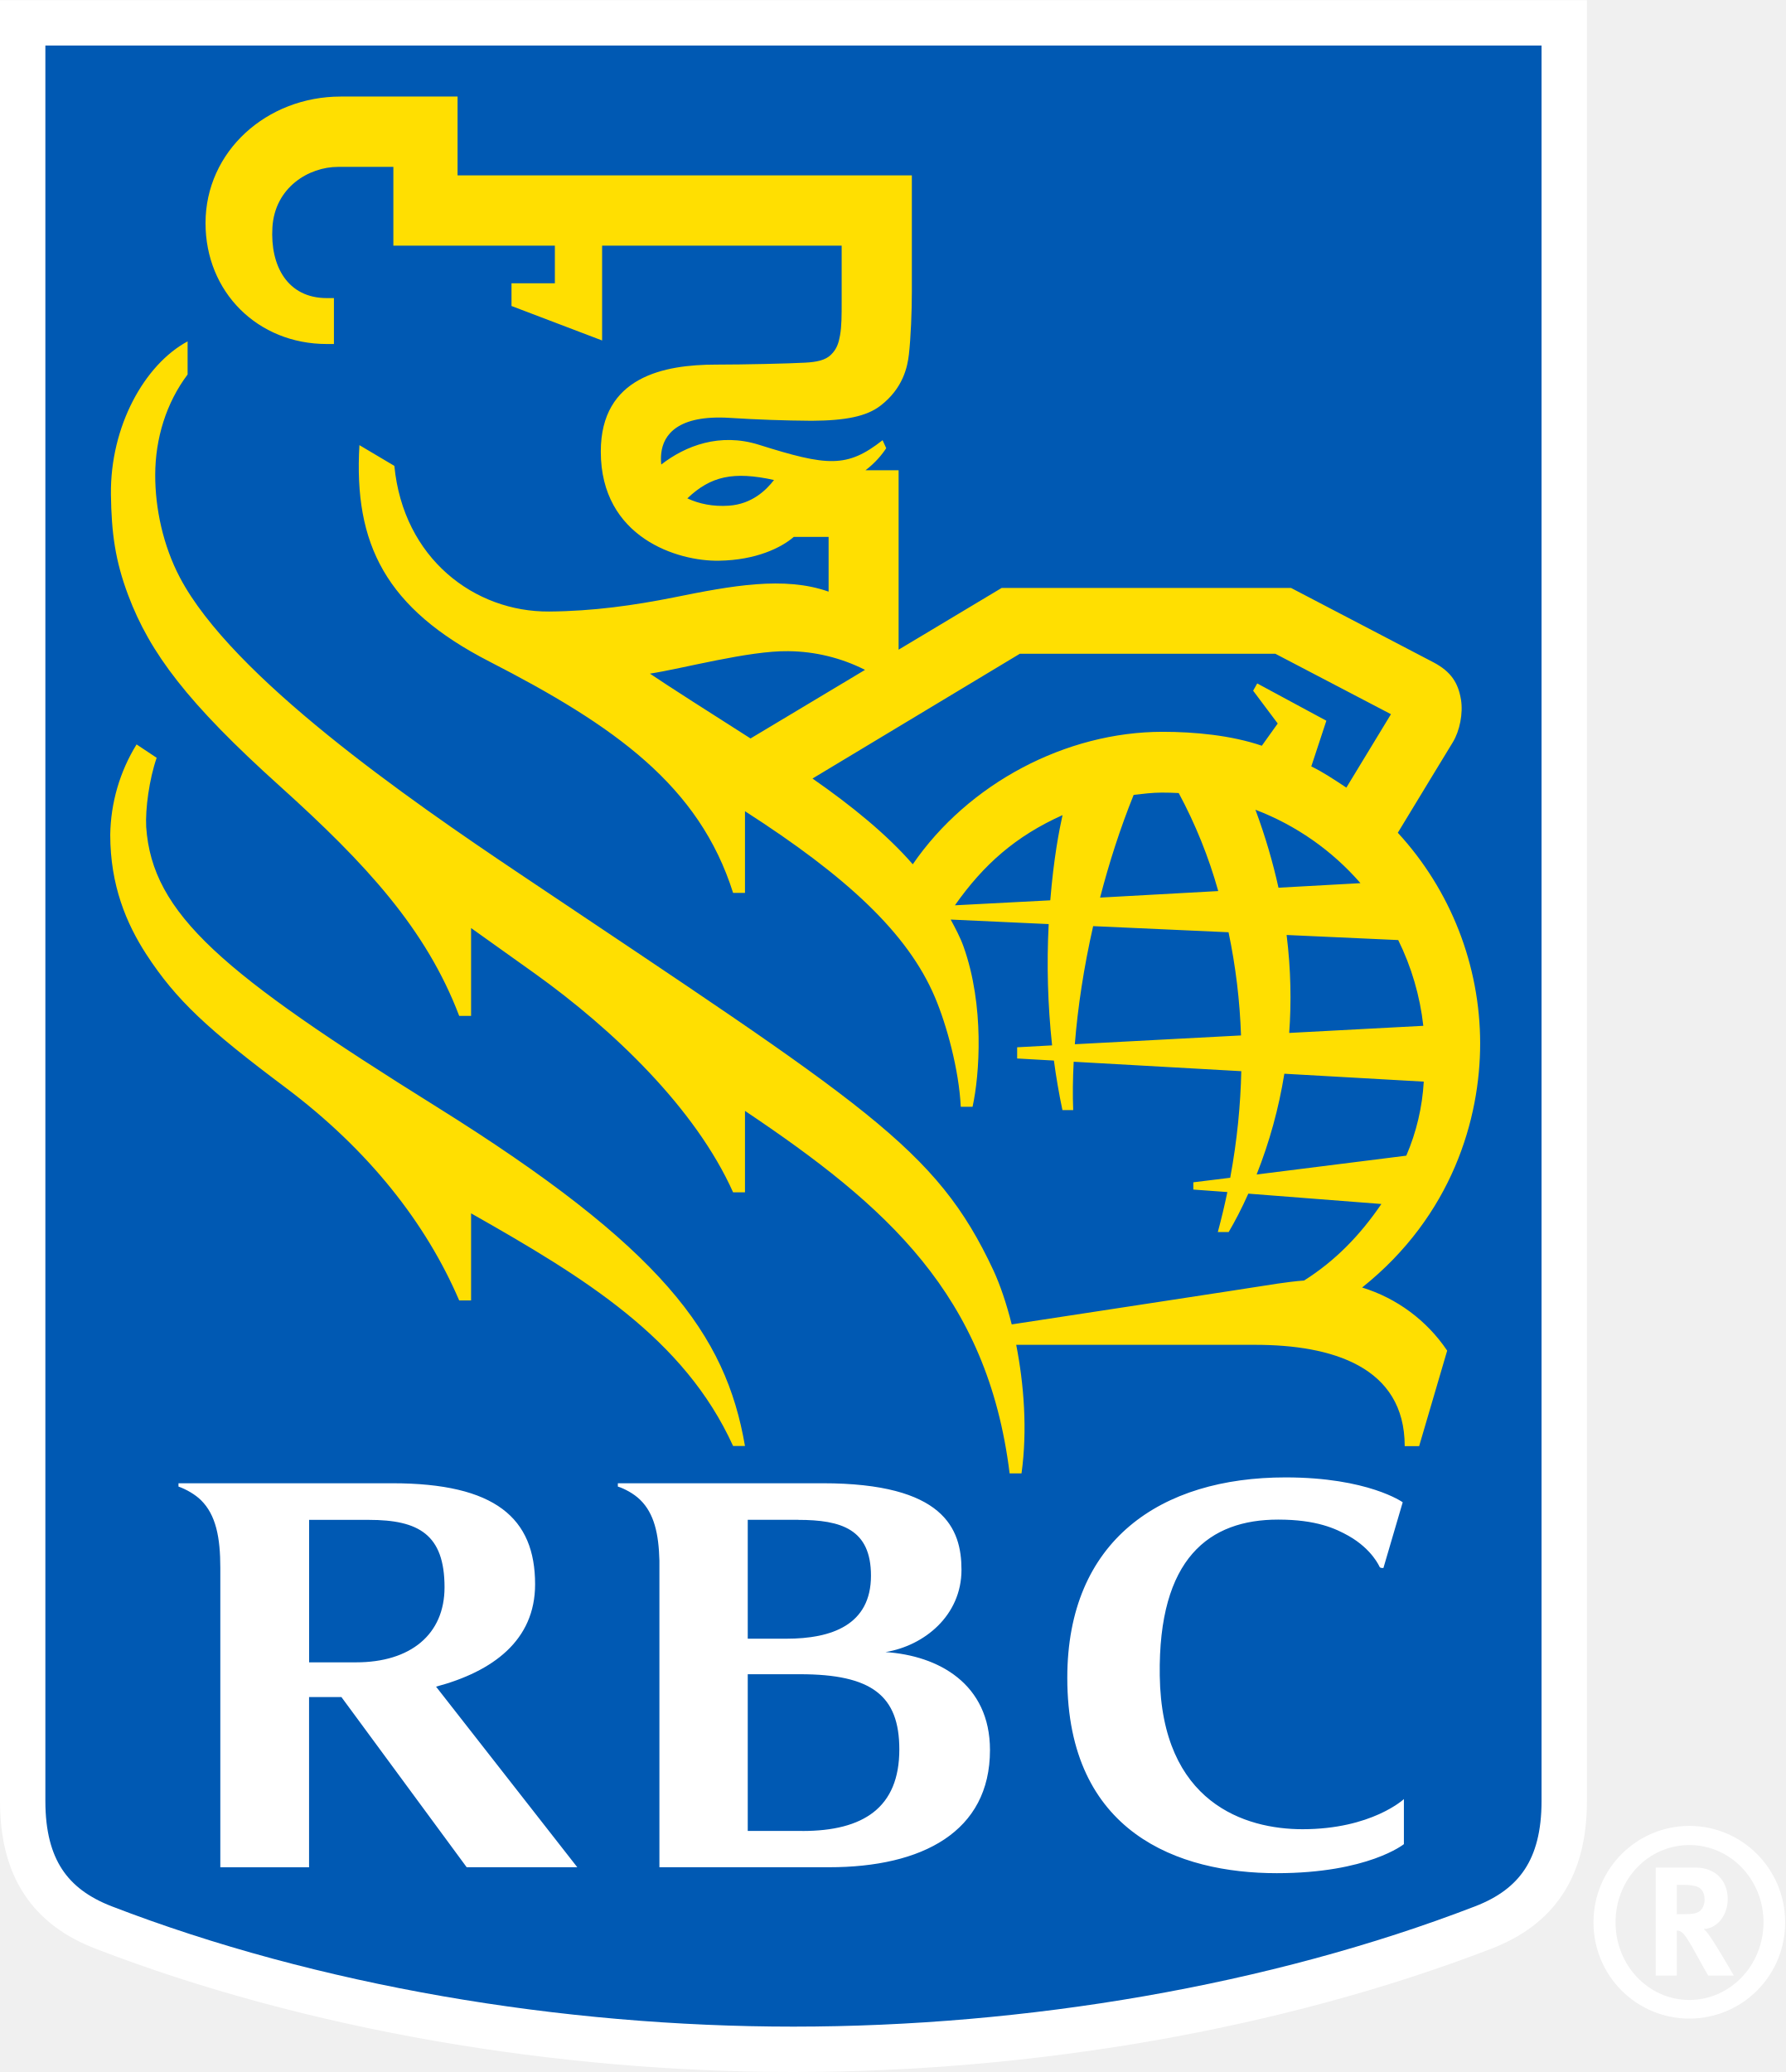
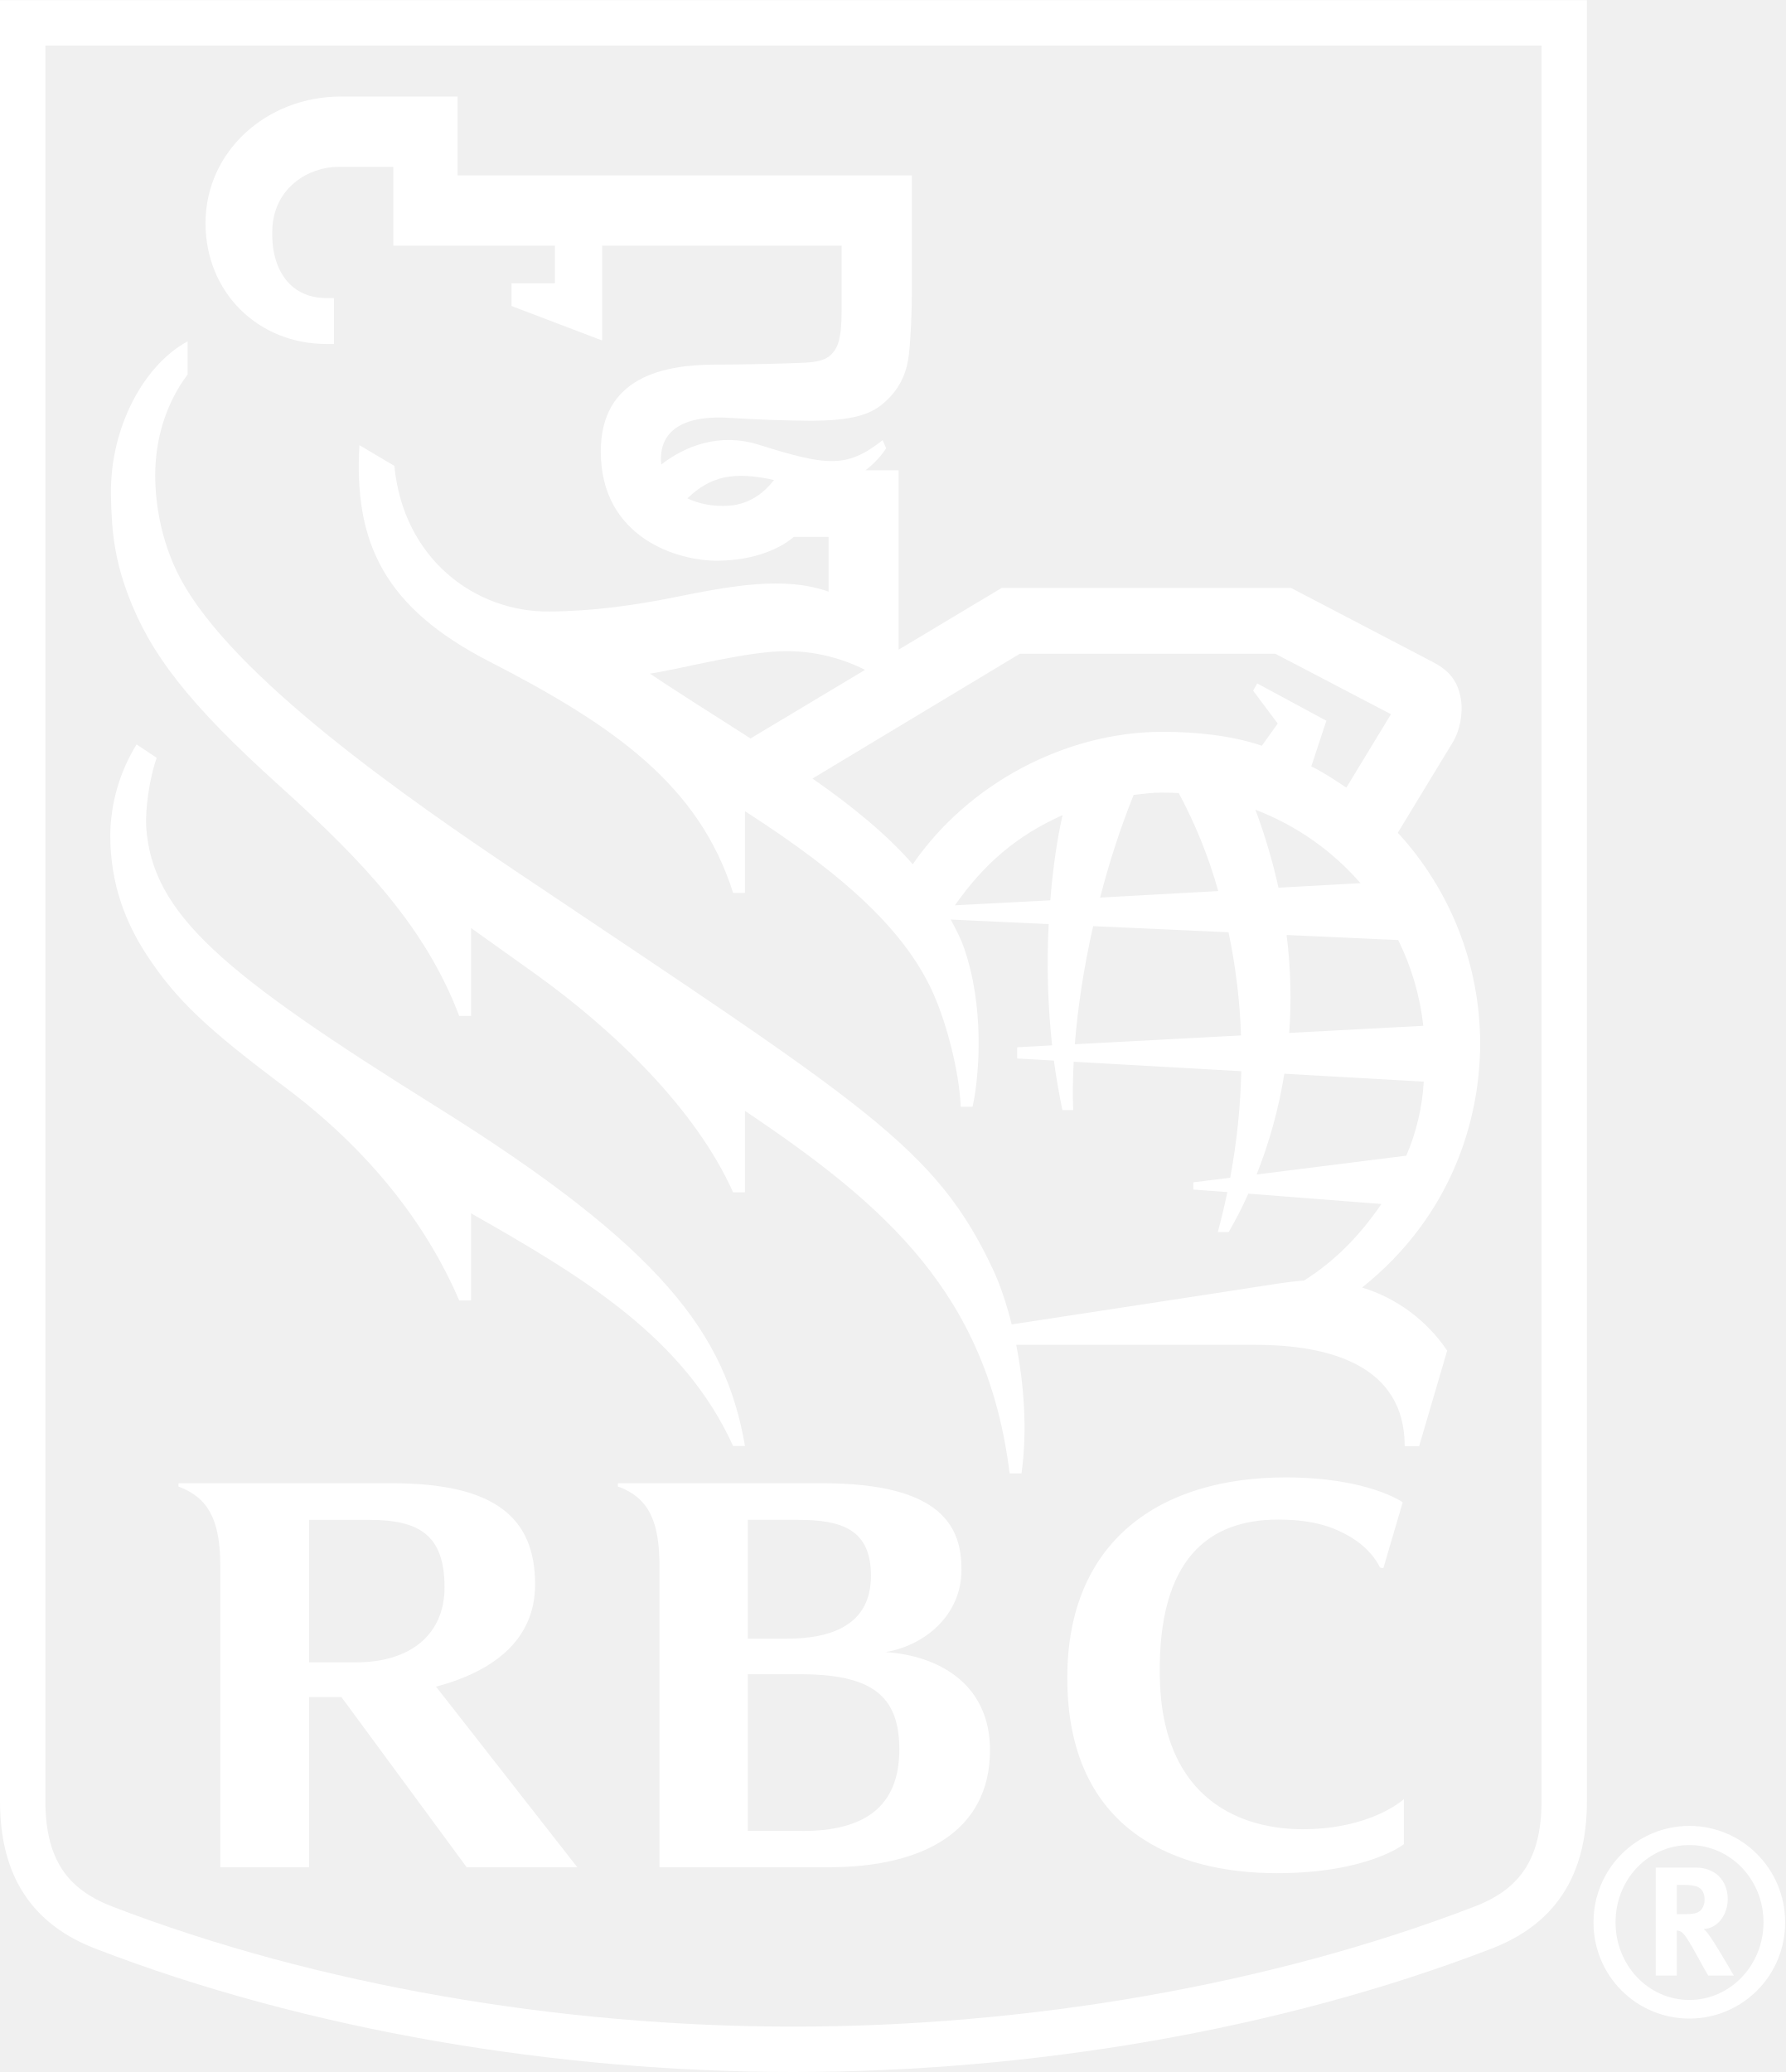
<svg xmlns="http://www.w3.org/2000/svg" viewBox="0 0 39.347 45.667">
-   <path d="M34.477 39.696c0 1.476-.606 2.333-1.787 2.787-4.592 1.77-10.03 2.684-15.202 2.684-5.172 0-10.609-.913-15.202-2.684C1.106 42.029.5 41.173.5 39.696V.504h33.977v39.192" fill="#0059b3" />
  <path d="M34.477 39.696c0 1.476-.606 2.333-1.787 2.787-4.592 1.77-10.03 2.684-15.202 2.684-5.172 0-10.609-.913-15.202-2.684C1.106 42.029.5 41.173.5 39.696V.504h33.977z" fill="none" stroke="#fff" stroke-width="1" />
-   <path d="M9.612 24.387c-4.703-2.936-6.258-4.236-6.39-6.162-.021-.392.067-1.052.231-1.523l-.443-.295a3.9 3.9 0 0 0-.58 1.992c0 1.114.356 1.956.792 2.63.662 1.017 1.357 1.656 3.07 2.94 1.846 1.385 3.104 3.002 3.829 4.693h.262v-1.92c2.495 1.415 4.694 2.748 5.775 5.128h.262c-.424-2.467-1.818-4.368-6.808-7.483M23.418 17.966c-1.03.462-1.738 1.087-2.371 1.987l2.102-.11c.076-.934.198-1.554.27-1.877zm7.578 7.505a4.826 4.826 0 0 0 .385-1.632l-3.073-.174a10.59 10.59 0 0 1-.611 2.221zm-3.325-7.624c.22.592.386 1.166.508 1.718l1.807-.1a5.814 5.814 0 0 0-2.315-1.618zm-.82 1.792a10.56 10.56 0 0 0-.871-2.16 6.815 6.815 0 0 0-.375-.01c-.207 0-.416.027-.618.05-.3.745-.542 1.5-.74 2.264zm1.507.968c.096.77.106 1.492.057 2.159l2.956-.157a5.704 5.704 0 0 0-.553-1.89zm-1.005 2.214a13.225 13.225 0 0 0-.275-2.274l-2.984-.135c-.206.908-.34 1.795-.404 2.603zm.459-6.385l.35-.49-.542-.723.09-.16 1.524.822-.332 1.007c.244.117.47.267.773.467l.983-1.618-2.548-1.332h-5.632l-4.57 2.75c.858.596 1.648 1.24 2.21 1.89 1.224-1.782 3.376-2.92 5.507-2.92.696 0 1.508.075 2.187.307zm-11.27-.16l2.524-1.512a3.818 3.818 0 0 0-1.693-.412c-.87-.013-2.337.387-3.048.495.318.218 1.445.938 2.218 1.429zm.518-5.697c-.895-.196-1.395-.086-1.91.405.253.12.568.186.917.161.503-.035.816-.337.993-.566zm14.22 21.294h-.319c0-1.755-1.609-2.233-3.295-2.233h-5.268c.17.865.25 1.878.117 2.834h-.262c-.488-3.944-2.717-5.899-5.833-7.99v1.795h-.262c-.828-1.852-2.65-3.591-4.372-4.824l-1.403-1.001v1.936h-.262c-.73-1.92-2.057-3.354-3.949-5.06-2.042-1.838-2.867-2.939-3.344-4.205-.29-.766-.372-1.385-.383-2.227-.018-1.505.743-2.865 1.69-3.374v.73c-.47.623-.713 1.41-.714 2.212-.002.738.174 1.56.543 2.261 1.15 2.19 5.024 4.878 7.485 6.528 7.652 5.131 9.179 6.027 10.45 8.75.14.304.282.713.4 1.185 1.105-.17 5.115-.78 5.854-.898.141-.022.438-.06.59-.069.69-.437 1.23-.993 1.704-1.687l-2.933-.228c-.15.337-.3.62-.433.846h-.239c.08-.298.15-.591.21-.881l-.75-.055v-.16l.813-.1c.154-.83.228-1.615.244-2.349l-3.694-.208c-.02.378-.024.735-.011 1.066h-.237c-.078-.369-.14-.735-.188-1.092l-.81-.046v-.247l.77-.042a16.837 16.837 0 0 1-.075-2.673l-2.16-.1c.102.19.207.384.282.592.466 1.304.355 2.832.2 3.534h-.26c-.039-.814-.312-1.81-.571-2.418-.598-1.408-1.939-2.652-4.185-4.096v1.8h-.262c-.748-2.365-2.608-3.68-5.374-5.1-2.281-1.172-2.99-2.583-2.862-4.768l.77.457c.198 2.043 1.768 3.222 3.411 3.21.967-.007 1.873-.136 2.75-.311 1.264-.256 2.433-.474 3.41-.127v-1.207h-.767c-.274.237-.83.513-1.65.525-.9.017-2.604-.502-2.604-2.405 0-1.654 1.4-1.917 2.54-1.917.608 0 1.622-.023 1.965-.043.255-.014.446-.053.57-.176.129-.127.168-.258.198-.426.036-.206.036-.416.036-.77V5.414h-5.28v2.09l-1.997-.76v-.5h.956v-.83H8.67V3.678H7.453c-.65 0-1.397.454-1.449 1.336-.05.845.33 1.556 1.2 1.556h.156v1.012h-.157c-1.524 0-2.673-1.145-2.673-2.665 0-1.583 1.35-2.789 2.98-2.789h2.575v1.737h10.013V6.43c0 .433-.023 1.013-.065 1.38-.03.267-.125.748-.63 1.134-.305.233-.765.326-1.513.33a31.86 31.86 0 0 1-1.805-.064c-1.14-.071-1.464.368-1.51.777-.01.086-.009.17 0 .251.534-.414 1.29-.706 2.15-.436 1.51.475 1.941.518 2.728-.1l.08.176c-.085.132-.237.32-.457.487h.73v3.954l2.272-1.361h6.377l3.14 1.64c.39.206.545.455.606.82.05.305-.028.692-.179.94-.093.154-.826 1.355-1.213 1.996a6.864 6.864 0 0 1 1.815 4.642c0 1.656-.612 3.793-2.602 5.381a3.499 3.499 0 0 1 1.875 1.391l-.618 2.105" fill="#ffdf01" />
+   <path d="M9.612 24.387c-4.703-2.936-6.258-4.236-6.39-6.162-.021-.392.067-1.052.231-1.523l-.443-.295a3.9 3.9 0 0 0-.58 1.992c0 1.114.356 1.956.792 2.63.662 1.017 1.357 1.656 3.07 2.94 1.846 1.385 3.104 3.002 3.829 4.693h.262v-1.92c2.495 1.415 4.694 2.748 5.775 5.128h.262c-.424-2.467-1.818-4.368-6.808-7.483M23.418 17.966c-1.03.462-1.738 1.087-2.371 1.987l2.102-.11c.076-.934.198-1.554.27-1.877zm7.578 7.505a4.826 4.826 0 0 0 .385-1.632l-3.073-.174a10.59 10.59 0 0 1-.611 2.221zm-3.325-7.624c.22.592.386 1.166.508 1.718l1.807-.1a5.814 5.814 0 0 0-2.315-1.618zm-.82 1.792a10.56 10.56 0 0 0-.871-2.16 6.815 6.815 0 0 0-.375-.01c-.207 0-.416.027-.618.05-.3.745-.542 1.5-.74 2.264zm1.507.968c.096.77.106 1.492.057 2.159l2.956-.157a5.704 5.704 0 0 0-.553-1.89zm-1.005 2.214a13.225 13.225 0 0 0-.275-2.274l-2.984-.135c-.206.908-.34 1.795-.404 2.603zm.459-6.385l.35-.49-.542-.723.09-.16 1.524.822-.332 1.007c.244.117.47.267.773.467l.983-1.618-2.548-1.332h-5.632l-4.57 2.75c.858.596 1.648 1.24 2.21 1.89 1.224-1.782 3.376-2.92 5.507-2.92.696 0 1.508.075 2.187.307zm-11.27-.16l2.524-1.512a3.818 3.818 0 0 0-1.693-.412c-.87-.013-2.337.387-3.048.495.318.218 1.445.938 2.218 1.429zm.518-5.697c-.895-.196-1.395-.086-1.91.405.253.12.568.186.917.161.503-.035.816-.337.993-.566zm14.22 21.294h-.319c0-1.755-1.609-2.233-3.295-2.233h-5.268c.17.865.25 1.878.117 2.834h-.262c-.488-3.944-2.717-5.899-5.833-7.99v1.795h-.262c-.828-1.852-2.65-3.591-4.372-4.824l-1.403-1.001v1.936h-.262c-.73-1.92-2.057-3.354-3.949-5.06-2.042-1.838-2.867-2.939-3.344-4.205-.29-.766-.372-1.385-.383-2.227-.018-1.505.743-2.865 1.69-3.374v.73c-.47.623-.713 1.41-.714 2.212-.002.738.174 1.56.543 2.261 1.15 2.19 5.024 4.878 7.485 6.528 7.652 5.131 9.179 6.027 10.45 8.75.14.304.282.713.4 1.185 1.105-.17 5.115-.78 5.854-.898.141-.022.438-.06.59-.069.69-.437 1.23-.993 1.704-1.687l-2.933-.228c-.15.337-.3.62-.433.846h-.239c.08-.298.15-.591.21-.881l-.75-.055v-.16l.813-.1c.154-.83.228-1.615.244-2.349l-3.694-.208c-.02.378-.024.735-.011 1.066h-.237c-.078-.369-.14-.735-.188-1.092l-.81-.046v-.247l.77-.042a16.837 16.837 0 0 1-.075-2.673l-2.16-.1c.102.19.207.384.282.592.466 1.304.355 2.832.2 3.534h-.26c-.039-.814-.312-1.81-.571-2.418-.598-1.408-1.939-2.652-4.185-4.096v1.8h-.262c-.748-2.365-2.608-3.68-5.374-5.1-2.281-1.172-2.99-2.583-2.862-4.768l.77.457c.198 2.043 1.768 3.222 3.411 3.21.967-.007 1.873-.136 2.75-.311 1.264-.256 2.433-.474 3.41-.127v-1.207h-.767c-.274.237-.83.513-1.65.525-.9.017-2.604-.502-2.604-2.405 0-1.654 1.4-1.917 2.54-1.917.608 0 1.622-.023 1.965-.043.255-.014.446-.053.57-.176.129-.127.168-.258.198-.426.036-.206.036-.416.036-.77V5.414h-5.28v2.09l-1.997-.76v-.5h.956v-.83H8.67V3.678H7.453c-.65 0-1.397.454-1.449 1.336-.05.845.33 1.556 1.2 1.556h.156v1.012h-.157c-1.524 0-2.673-1.145-2.673-2.665 0-1.583 1.35-2.789 2.98-2.789h2.575v1.737h10.013V6.43c0 .433-.023 1.013-.065 1.38-.03.267-.125.748-.63 1.134-.305.233-.765.326-1.513.33a31.86 31.86 0 0 1-1.805-.064c-1.14-.071-1.464.368-1.51.777-.01.086-.009.17 0 .251.534-.414 1.29-.706 2.15-.436 1.51.475 1.941.518 2.728-.1l.08.176c-.085.132-.237.32-.457.487h.73v3.954l2.272-1.361h6.377l3.14 1.64c.39.206.545.455.606.82.05.305-.028.692-.179.94-.093.154-.826 1.355-1.213 1.996a6.864 6.864 0 0 1 1.815 4.642c0 1.656-.612 3.793-2.602 5.381a3.499 3.499 0 0 1 1.875 1.391l-.618 2.105" fill="#fff" />
  <path d="M17.687 40.354h-1.206V36.9h1.151c1.582 0 2.19.471 2.19 1.658 0 1.283-.793 1.797-2.135 1.797zm-.096-6.856c.957 0 1.606.207 1.606 1.23 0 1.088-.87 1.389-1.862 1.389h-.854v-2.62h1.11zm1.925 2.914c.856-.14 1.676-.806 1.676-1.814 0-.908-.386-1.907-3.061-1.907h-4.513v.073c.137.042.352.153.493.293.307.3.408.747.423 1.34v6.757h3.74c2.057 0 3.546-.784 3.546-2.582 0-1.462-1.137-2.084-2.304-2.16M6.813 33.498H8.13c1.096 0 1.668.32 1.668 1.486 0 1.039-.749 1.654-1.949 1.654H6.813zm3.474 7.656h2.437l-3.113-3.98c1.248-.333 2.183-1.016 2.183-2.256 0-1.457-.872-2.227-3.15-2.227H3.934v.073c.174.062.368.174.495.299.33.325.427.821.427 1.492v6.6h1.956v-3.752h.713l2.761 3.751M29.725 33.851c.523.297.682.684.685.688.025.028.082.019.082.019l.425-1.448s-.764-.548-2.582-.548c-2.751 0-4.811 1.386-4.811 4.418 0 3.418 2.454 4.305 4.617 4.305 2.012 0 2.802-.64 2.802-.64v-.993s-.71.664-2.235.664c-1.26 0-3.106-.574-3.146-3.384-.037-2.593 1.094-3.44 2.61-3.44.844 0 1.266.198 1.553.359M36.958 42.189h.162c.205 0 .295-.023.36-.08a.334.334 0 0 0 .09-.24c0-.147-.054-.246-.17-.29a.923.923 0 0 0-.269-.035h-.173zm.42-1.027c.423 0 .702.28.702.695 0 .361-.24.653-.53.658.042.04.067.062.096.103.136.171.569.924.569.924h-.564c-.091-.16-.13-.222-.222-.394-.235-.427-.31-.541-.395-.582-.024-.006-.043-.017-.076-.017v.993h-.465v-2.38zm-.142-.497c-.905 0-1.628.754-1.628 1.702s.723 1.712 1.628 1.712c.9 0 1.633-.764 1.633-1.712s-.733-1.702-1.633-1.702zm0 3.825a2.113 2.113 0 0 1-2.114-2.123c0-1.182.953-2.124 2.114-2.124 1.157 0 2.11.942 2.11 2.124a2.112 2.112 0 0 1-2.11 2.123" fill="#fff" />
</svg>
